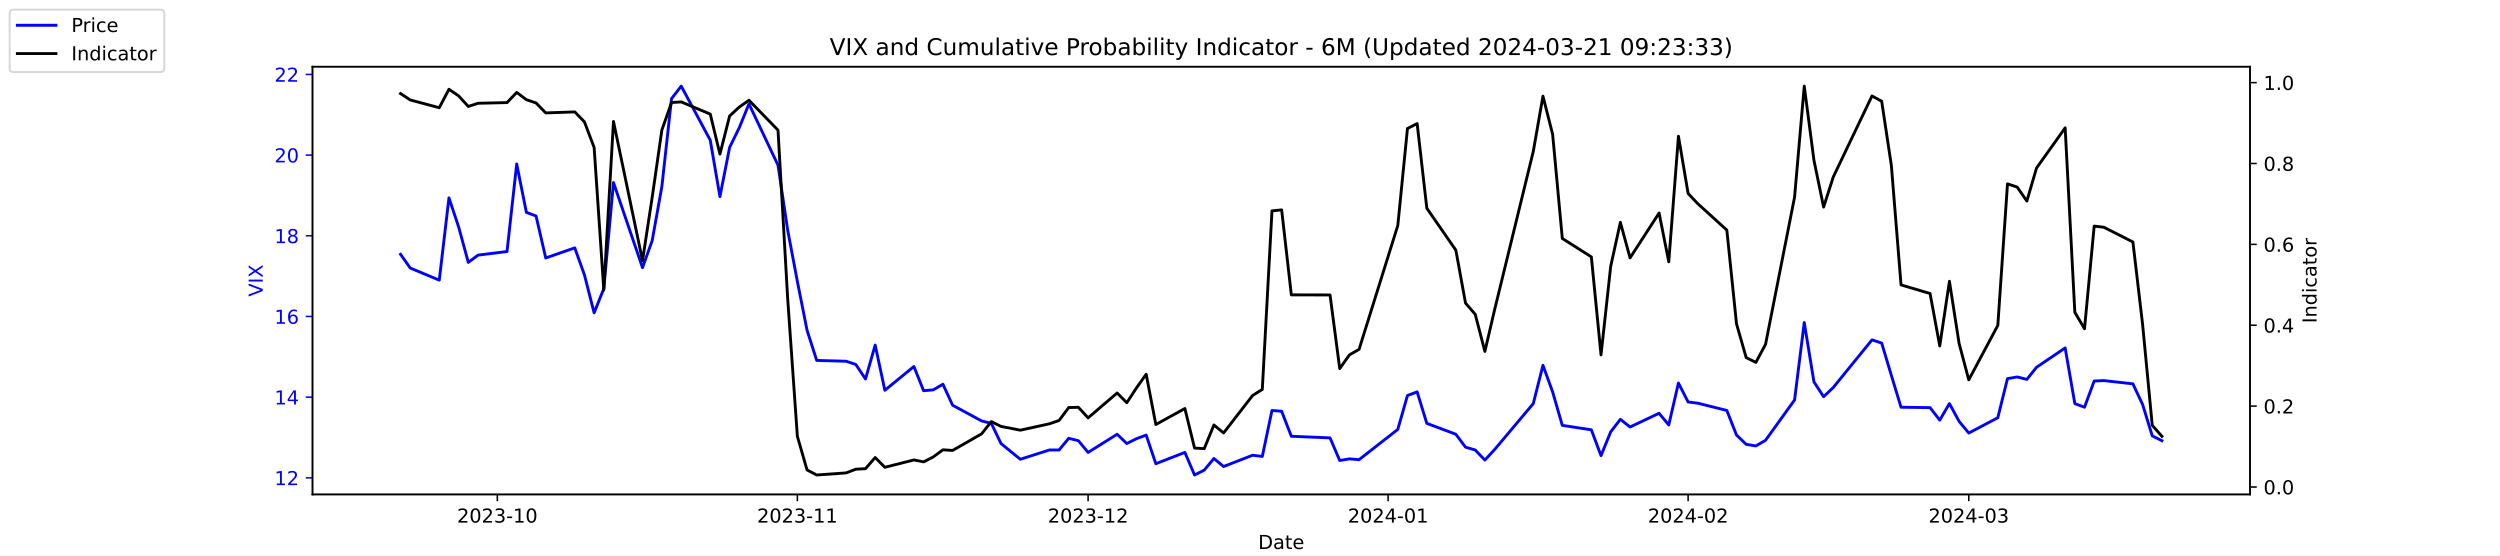
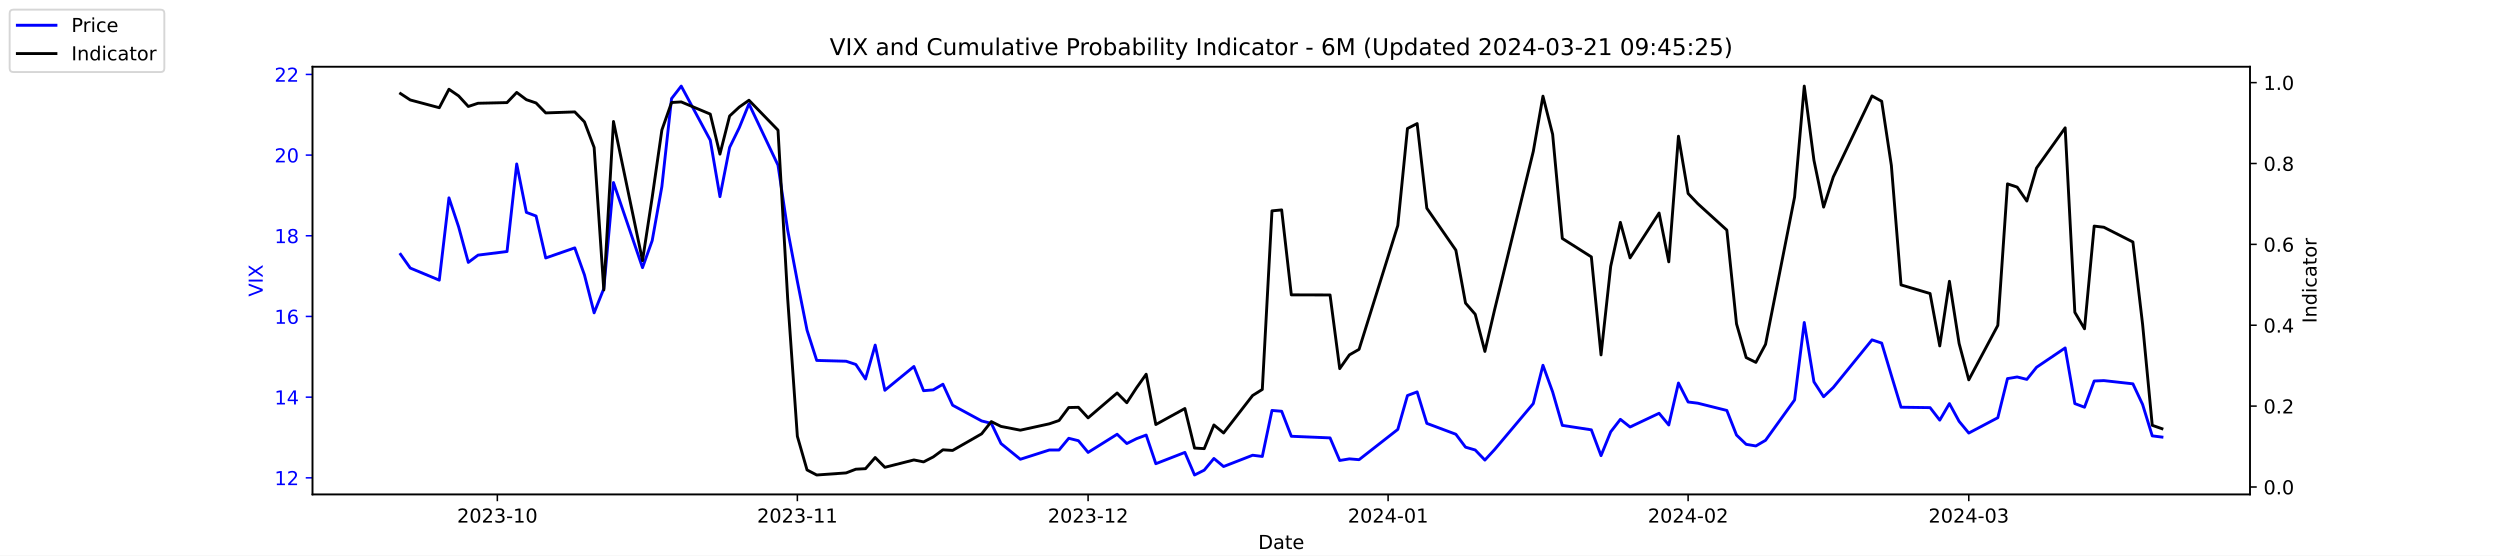
<svg xmlns="http://www.w3.org/2000/svg" xmlns:xlink="http://www.w3.org/1999/xlink" width="1296pt" height="288pt" viewBox="0 0 1296 288" version="1.1">
  <defs>
    <style type="text/css">*{stroke-linejoin: round; stroke-linecap: butt}</style>
  </defs>
  <g id="figure_1">
    <g id="patch_1">
      <path d="M 0 288  L 1296 288  L 1296 0  L 0 0  z " style="fill: #ffffff" />
    </g>
    <g id="axes_1">
      <g id="patch_2">
        <path d="M 162 256.32  L 1166.4 256.32  L 1166.4 34.56  L 162 34.56  z " style="fill: #ffffff" />
      </g>
      <g id="matplotlib.axis_1">
        <g id="xtick_1">
          <g id="line2d_1">
            <defs>
-               <path id="m60eeb7637d" d="M 0 0  L 0 3.5  " style="stroke: #000000; stroke-width: 0.8" />
+               <path id="me97d6badf0" d="M 0 0  L 0 3.5  " style="stroke: #000000; stroke-width: 0.8" />
            </defs>
            <g>
-               <use xlink:href="#m60eeb7637d" x="257.824" y="256.32" style="stroke: #000000; stroke-width: 0.8" />
+               <use xlink:href="#me97d6badf0" x="257.824" y="256.32" style="stroke: #000000; stroke-width: 0.8" />
            </g>
          </g>
          <g id="text_1">
            <g transform="translate(236.933 270.9184) scale(0.1 -0.1)">
              <defs>
                <path id="DejaVuSans-32" d="M 1228 531  L 3431 531  L 3431 0  L 469 0  L 469 531  Q 828 903 1448 1529  Q 2069 2156 2228 2338  Q 2531 2678 2651 2914  Q 2772 3150 2772 3378  Q 2772 3750 2511 3984  Q 2250 4219 1831 4219  Q 1534 4219 1204 4116  Q 875 4013 500 3803  L 500 4441  Q 881 4594 1212 4672  Q 1544 4750 1819 4750  Q 2544 4750 2975 4387  Q 3406 4025 3406 3419  Q 3406 3131 3298 2873  Q 3191 2616 2906 2266  Q 2828 2175 2409 1742  Q 1991 1309 1228 531  z " transform="scale(0.015625)" />
                <path id="DejaVuSans-30" d="M 2034 4250  Q 1547 4250 1301 3770  Q 1056 3291 1056 2328  Q 1056 1369 1301 889  Q 1547 409 2034 409  Q 2525 409 2770 889  Q 3016 1369 3016 2328  Q 3016 3291 2770 3770  Q 2525 4250 2034 4250  z M 2034 4750  Q 2819 4750 3233 4129  Q 3647 3509 3647 2328  Q 3647 1150 3233 529  Q 2819 -91 2034 -91  Q 1250 -91 836 529  Q 422 1150 422 2328  Q 422 3509 836 4129  Q 1250 4750 2034 4750  z " transform="scale(0.015625)" />
                <path id="DejaVuSans-33" d="M 2597 2516  Q 3050 2419 3304 2112  Q 3559 1806 3559 1356  Q 3559 666 3084 287  Q 2609 -91 1734 -91  Q 1441 -91 1130 -33  Q 819 25 488 141  L 488 750  Q 750 597 1062 519  Q 1375 441 1716 441  Q 2309 441 2620 675  Q 2931 909 2931 1356  Q 2931 1769 2642 2001  Q 2353 2234 1838 2234  L 1294 2234  L 1294 2753  L 1863 2753  Q 2328 2753 2575 2939  Q 2822 3125 2822 3475  Q 2822 3834 2567 4026  Q 2313 4219 1838 4219  Q 1578 4219 1281 4162  Q 984 4106 628 3988  L 628 4550  Q 988 4650 1302 4700  Q 1616 4750 1894 4750  Q 2613 4750 3031 4423  Q 3450 4097 3450 3541  Q 3450 3153 3228 2886  Q 3006 2619 2597 2516  z " transform="scale(0.015625)" />
                <path id="DejaVuSans-2d" d="M 313 2009  L 1997 2009  L 1997 1497  L 313 1497  L 313 2009  z " transform="scale(0.015625)" />
                <path id="DejaVuSans-31" d="M 794 531  L 1825 531  L 1825 4091  L 703 3866  L 703 4441  L 1819 4666  L 2450 4666  L 2450 531  L 3481 531  L 3481 0  L 794 0  L 794 531  z " transform="scale(0.015625)" />
              </defs>
              <use xlink:href="#DejaVuSans-32" />
              <use xlink:href="#DejaVuSans-30" x="63.623" />
              <use xlink:href="#DejaVuSans-32" x="127.246" />
              <use xlink:href="#DejaVuSans-33" x="190.869" />
              <use xlink:href="#DejaVuSans-2d" x="254.492" />
              <use xlink:href="#DejaVuSans-31" x="290.576" />
              <use xlink:href="#DejaVuSans-30" x="354.199" />
            </g>
          </g>
        </g>
        <g id="xtick_2">
          <g id="line2d_2">
            <g>
-               <use xlink:href="#m60eeb7637d" x="413.351" y="256.32" style="stroke: #000000; stroke-width: 0.8" />
+               <use xlink:href="#me97d6badf0" x="413.351" y="256.32" style="stroke: #000000; stroke-width: 0.8" />
            </g>
          </g>
          <g id="text_2">
            <g transform="translate(392.4594 270.9184) scale(0.1 -0.1)">
              <use xlink:href="#DejaVuSans-32" />
              <use xlink:href="#DejaVuSans-30" x="63.623" />
              <use xlink:href="#DejaVuSans-32" x="127.246" />
              <use xlink:href="#DejaVuSans-33" x="190.869" />
              <use xlink:href="#DejaVuSans-2d" x="254.492" />
              <use xlink:href="#DejaVuSans-31" x="290.576" />
              <use xlink:href="#DejaVuSans-31" x="354.199" />
            </g>
          </g>
        </g>
        <g id="xtick_3">
          <g id="line2d_3">
            <g>
-               <use xlink:href="#m60eeb7637d" x="564.069" y="256.32" style="stroke: #000000; stroke-width: 0.8" />
+               <use xlink:href="#me97d6badf0" x="564.069" y="256.32" style="stroke: #000000; stroke-width: 0.8" />
            </g>
          </g>
          <g id="text_3">
            <g transform="translate(543.178 270.9184) scale(0.1 -0.1)">
              <use xlink:href="#DejaVuSans-32" />
              <use xlink:href="#DejaVuSans-30" x="63.623" />
              <use xlink:href="#DejaVuSans-32" x="127.246" />
              <use xlink:href="#DejaVuSans-33" x="190.869" />
              <use xlink:href="#DejaVuSans-2d" x="254.492" />
              <use xlink:href="#DejaVuSans-31" x="290.576" />
              <use xlink:href="#DejaVuSans-32" x="354.199" />
            </g>
          </g>
        </g>
        <g id="xtick_4">
          <g id="line2d_4">
            <g>
-               <use xlink:href="#m60eeb7637d" x="719.596" y="256.32" style="stroke: #000000; stroke-width: 0.8" />
+               <use xlink:href="#me97d6badf0" x="719.596" y="256.32" style="stroke: #000000; stroke-width: 0.8" />
            </g>
          </g>
          <g id="text_4">
            <g transform="translate(698.7044 270.9184) scale(0.1 -0.1)">
              <defs>
                <path id="DejaVuSans-34" d="M 2419 4116  L 825 1625  L 2419 1625  L 2419 4116  z M 2253 4666  L 3047 4666  L 3047 1625  L 3713 1625  L 3713 1100  L 3047 1100  L 3047 0  L 2419 0  L 2419 1100  L 313 1100  L 313 1709  L 2253 4666  z " transform="scale(0.015625)" />
              </defs>
              <use xlink:href="#DejaVuSans-32" />
              <use xlink:href="#DejaVuSans-30" x="63.623" />
              <use xlink:href="#DejaVuSans-32" x="127.246" />
              <use xlink:href="#DejaVuSans-34" x="190.869" />
              <use xlink:href="#DejaVuSans-2d" x="254.492" />
              <use xlink:href="#DejaVuSans-30" x="290.576" />
              <use xlink:href="#DejaVuSans-31" x="354.199" />
            </g>
          </g>
        </g>
        <g id="xtick_5">
          <g id="line2d_5">
            <g>
-               <use xlink:href="#m60eeb7637d" x="875.122" y="256.32" style="stroke: #000000; stroke-width: 0.8" />
+               <use xlink:href="#me97d6badf0" x="875.122" y="256.32" style="stroke: #000000; stroke-width: 0.8" />
            </g>
          </g>
          <g id="text_5">
            <g transform="translate(854.2309 270.9184) scale(0.1 -0.1)">
              <use xlink:href="#DejaVuSans-32" />
              <use xlink:href="#DejaVuSans-30" x="63.623" />
              <use xlink:href="#DejaVuSans-32" x="127.246" />
              <use xlink:href="#DejaVuSans-34" x="190.869" />
              <use xlink:href="#DejaVuSans-2d" x="254.492" />
              <use xlink:href="#DejaVuSans-30" x="290.576" />
              <use xlink:href="#DejaVuSans-32" x="354.199" />
            </g>
          </g>
        </g>
        <g id="xtick_6">
          <g id="line2d_6">
            <g>
-               <use xlink:href="#m60eeb7637d" x="1020.615" y="256.32" style="stroke: #000000; stroke-width: 0.8" />
+               <use xlink:href="#me97d6badf0" x="1020.615" y="256.32" style="stroke: #000000; stroke-width: 0.8" />
            </g>
          </g>
          <g id="text_6">
            <g transform="translate(999.7234 270.9184) scale(0.1 -0.1)">
              <use xlink:href="#DejaVuSans-32" />
              <use xlink:href="#DejaVuSans-30" x="63.623" />
              <use xlink:href="#DejaVuSans-32" x="127.246" />
              <use xlink:href="#DejaVuSans-34" x="190.869" />
              <use xlink:href="#DejaVuSans-2d" x="254.492" />
              <use xlink:href="#DejaVuSans-30" x="290.576" />
              <use xlink:href="#DejaVuSans-33" x="354.199" />
            </g>
          </g>
        </g>
        <g id="text_7">
          <g transform="translate(652.2492 284.5966) scale(0.1 -0.1)">
            <defs>
              <path id="DejaVuSans-44" d="M 1259 4147  L 1259 519  L 2022 519  Q 2988 519 3436 956  Q 3884 1394 3884 2338  Q 3884 3275 3436 3711  Q 2988 4147 2022 4147  L 1259 4147  z M 628 4666  L 1925 4666  Q 3281 4666 3915 4102  Q 4550 3538 4550 2338  Q 4550 1131 3912 565  Q 3275 0 1925 0  L 628 0  L 628 4666  z " transform="scale(0.015625)" />
              <path id="DejaVuSans-61" d="M 2194 1759  Q 1497 1759 1228 1600  Q 959 1441 959 1056  Q 959 750 1161 570  Q 1363 391 1709 391  Q 2188 391 2477 730  Q 2766 1069 2766 1631  L 2766 1759  L 2194 1759  z M 3341 1997  L 3341 0  L 2766 0  L 2766 531  Q 2569 213 2275 61  Q 1981 -91 1556 -91  Q 1019 -91 701 211  Q 384 513 384 1019  Q 384 1609 779 1909  Q 1175 2209 1959 2209  L 2766 2209  L 2766 2266  Q 2766 2663 2505 2880  Q 2244 3097 1772 3097  Q 1472 3097 1187 3025  Q 903 2953 641 2809  L 641 3341  Q 956 3463 1253 3523  Q 1550 3584 1831 3584  Q 2591 3584 2966 3190  Q 3341 2797 3341 1997  z " transform="scale(0.015625)" />
              <path id="DejaVuSans-74" d="M 1172 4494  L 1172 3500  L 2356 3500  L 2356 3053  L 1172 3053  L 1172 1153  Q 1172 725 1289 603  Q 1406 481 1766 481  L 2356 481  L 2356 0  L 1766 0  Q 1100 0 847 248  Q 594 497 594 1153  L 594 3053  L 172 3053  L 172 3500  L 594 3500  L 594 4494  L 1172 4494  z " transform="scale(0.015625)" />
              <path id="DejaVuSans-65" d="M 3597 1894  L 3597 1613  L 953 1613  Q 991 1019 1311 708  Q 1631 397 2203 397  Q 2534 397 2845 478  Q 3156 559 3463 722  L 3463 178  Q 3153 47 2828 -22  Q 2503 -91 2169 -91  Q 1331 -91 842 396  Q 353 884 353 1716  Q 353 2575 817 3079  Q 1281 3584 2069 3584  Q 2775 3584 3186 3129  Q 3597 2675 3597 1894  z M 3022 2063  Q 3016 2534 2758 2815  Q 2500 3097 2075 3097  Q 1594 3097 1305 2825  Q 1016 2553 972 2059  L 3022 2063  z " transform="scale(0.015625)" />
            </defs>
            <use xlink:href="#DejaVuSans-44" />
            <use xlink:href="#DejaVuSans-61" x="77.002" />
            <use xlink:href="#DejaVuSans-74" x="138.281" />
            <use xlink:href="#DejaVuSans-65" x="177.49" />
          </g>
        </g>
      </g>
      <g id="matplotlib.axis_2">
        <g id="ytick_1">
          <g id="line2d_7">
            <defs>
-               <path id="m39faae2aa8" d="M 0 0  L -3.5 0  " style="stroke: #0000ff; stroke-width: 0.8" />
+               <path id="m2502f9f13d" d="M 0 0  L -3.5 0  " style="stroke: #0000ff; stroke-width: 0.8" />
            </defs>
            <g>
-               <use xlink:href="#m39faae2aa8" x="162" y="247.704" style="fill: #0000ff; stroke: #0000ff; stroke-width: 0.8" />
+               <use xlink:href="#m2502f9f13d" x="162" y="247.704" style="fill: #0000ff; stroke: #0000ff; stroke-width: 0.8" />
            </g>
          </g>
          <g id="text_8">
            <g style="fill: #0000ff" transform="translate(142.275 251.5031) scale(0.1 -0.1)">
              <use xlink:href="#DejaVuSans-31" />
              <use xlink:href="#DejaVuSans-32" x="63.623" />
            </g>
          </g>
        </g>
        <g id="ytick_2">
          <g id="line2d_8">
            <g>
-               <use xlink:href="#m39faae2aa8" x="162" y="205.878" style="fill: #0000ff; stroke: #0000ff; stroke-width: 0.8" />
+               <use xlink:href="#m2502f9f13d" x="162" y="205.878" style="fill: #0000ff; stroke: #0000ff; stroke-width: 0.8" />
            </g>
          </g>
          <g id="text_9">
            <g style="fill: #0000ff" transform="translate(142.275 209.6774) scale(0.1 -0.1)">
              <use xlink:href="#DejaVuSans-31" />
              <use xlink:href="#DejaVuSans-34" x="63.623" />
            </g>
          </g>
        </g>
        <g id="ytick_3">
          <g id="line2d_9">
            <g>
-               <use xlink:href="#m39faae2aa8" x="162" y="164.052" style="fill: #0000ff; stroke: #0000ff; stroke-width: 0.8" />
+               <use xlink:href="#m2502f9f13d" x="162" y="164.052" style="fill: #0000ff; stroke: #0000ff; stroke-width: 0.8" />
            </g>
          </g>
          <g id="text_10">
            <g style="fill: #0000ff" transform="translate(142.275 167.8517) scale(0.1 -0.1)">
              <defs>
                <path id="DejaVuSans-36" d="M 2113 2584  Q 1688 2584 1439 2293  Q 1191 2003 1191 1497  Q 1191 994 1439 701  Q 1688 409 2113 409  Q 2538 409 2786 701  Q 3034 994 3034 1497  Q 3034 2003 2786 2293  Q 2538 2584 2113 2584  z M 3366 4563  L 3366 3988  Q 3128 4100 2886 4159  Q 2644 4219 2406 4219  Q 1781 4219 1451 3797  Q 1122 3375 1075 2522  Q 1259 2794 1537 2939  Q 1816 3084 2150 3084  Q 2853 3084 3261 2657  Q 3669 2231 3669 1497  Q 3669 778 3244 343  Q 2819 -91 2113 -91  Q 1303 -91 875 529  Q 447 1150 447 2328  Q 447 3434 972 4092  Q 1497 4750 2381 4750  Q 2619 4750 2861 4703  Q 3103 4656 3366 4563  z " transform="scale(0.015625)" />
              </defs>
              <use xlink:href="#DejaVuSans-31" />
              <use xlink:href="#DejaVuSans-36" x="63.623" />
            </g>
          </g>
        </g>
        <g id="ytick_4">
          <g id="line2d_10">
            <g>
-               <use xlink:href="#m39faae2aa8" x="162" y="122.227" style="fill: #0000ff; stroke: #0000ff; stroke-width: 0.8" />
+               <use xlink:href="#m2502f9f13d" x="162" y="122.227" style="fill: #0000ff; stroke: #0000ff; stroke-width: 0.8" />
            </g>
          </g>
          <g id="text_11">
            <g style="fill: #0000ff" transform="translate(142.275 126.0259) scale(0.1 -0.1)">
              <defs>
                <path id="DejaVuSans-38" d="M 2034 2216  Q 1584 2216 1326 1975  Q 1069 1734 1069 1313  Q 1069 891 1326 650  Q 1584 409 2034 409  Q 2484 409 2743 651  Q 3003 894 3003 1313  Q 3003 1734 2745 1975  Q 2488 2216 2034 2216  z M 1403 2484  Q 997 2584 770 2862  Q 544 3141 544 3541  Q 544 4100 942 4425  Q 1341 4750 2034 4750  Q 2731 4750 3128 4425  Q 3525 4100 3525 3541  Q 3525 3141 3298 2862  Q 3072 2584 2669 2484  Q 3125 2378 3379 2068  Q 3634 1759 3634 1313  Q 3634 634 3220 271  Q 2806 -91 2034 -91  Q 1263 -91 848 271  Q 434 634 434 1313  Q 434 1759 690 2068  Q 947 2378 1403 2484  z M 1172 3481  Q 1172 3119 1398 2916  Q 1625 2713 2034 2713  Q 2441 2713 2670 2916  Q 2900 3119 2900 3481  Q 2900 3844 2670 4047  Q 2441 4250 2034 4250  Q 1625 4250 1398 4047  Q 1172 3844 1172 3481  z " transform="scale(0.015625)" />
              </defs>
              <use xlink:href="#DejaVuSans-31" />
              <use xlink:href="#DejaVuSans-38" x="63.623" />
            </g>
          </g>
        </g>
        <g id="ytick_5">
          <g id="line2d_11">
            <g>
-               <use xlink:href="#m39faae2aa8" x="162" y="80.401" style="fill: #0000ff; stroke: #0000ff; stroke-width: 0.8" />
+               <use xlink:href="#m2502f9f13d" x="162" y="80.401" style="fill: #0000ff; stroke: #0000ff; stroke-width: 0.8" />
            </g>
          </g>
          <g id="text_12">
            <g style="fill: #0000ff" transform="translate(142.275 84.2002) scale(0.1 -0.1)">
              <use xlink:href="#DejaVuSans-32" />
              <use xlink:href="#DejaVuSans-30" x="63.623" />
            </g>
          </g>
        </g>
        <g id="ytick_6">
          <g id="line2d_12">
            <g>
-               <use xlink:href="#m39faae2aa8" x="162" y="38.575" style="fill: #0000ff; stroke: #0000ff; stroke-width: 0.8" />
+               <use xlink:href="#m2502f9f13d" x="162" y="38.575" style="fill: #0000ff; stroke: #0000ff; stroke-width: 0.8" />
            </g>
          </g>
          <g id="text_13">
            <g style="fill: #0000ff" transform="translate(142.275 42.37447) scale(0.1 -0.1)">
              <use xlink:href="#DejaVuSans-32" />
              <use xlink:href="#DejaVuSans-32" x="63.623" />
            </g>
          </g>
        </g>
        <g id="text_14">
          <g style="fill: #0000ff" transform="translate(136.1953 153.7603) rotate(-90) scale(0.1 -0.1)">
            <defs>
              <path id="DejaVuSans-56" d="M 1831 0  L 50 4666  L 709 4666  L 2188 738  L 3669 4666  L 4325 4666  L 2547 0  L 1831 0  z " transform="scale(0.015625)" />
              <path id="DejaVuSans-49" d="M 628 4666  L 1259 4666  L 1259 0  L 628 0  L 628 4666  z " transform="scale(0.015625)" />
              <path id="DejaVuSans-58" d="M 403 4666  L 1081 4666  L 2241 2931  L 3406 4666  L 4084 4666  L 2584 2425  L 4184 0  L 3506 0  L 2194 1984  L 872 0  L 191 0  L 1856 2491  L 403 4666  z " transform="scale(0.015625)" />
            </defs>
            <use xlink:href="#DejaVuSans-56" />
            <use xlink:href="#DejaVuSans-49" x="68.408" />
            <use xlink:href="#DejaVuSans-58" x="97.9" />
          </g>
        </g>
      </g>
      <g id="line2d_13">
-         <path d="M 207.655 131.847  L 212.672 138.957  L 227.722 145.231  L 232.739 102.569  L 237.756 117.626  L 242.773 136.029  L 247.79 132.265  L 262.841 130.383  L 267.858 85.002  L 272.875 110.097  L 277.892 111.979  L 282.909 133.729  L 297.96 128.501  L 302.977 142.512  L 307.994 162.17  L 313.011 149.623  L 318.028 94.622  L 333.079 138.748  L 338.096 124.736  L 343.113 96.713  L 348.13 51.123  L 353.147 44.64  L 368.198 72.663  L 373.215 101.941  L 378.232 76.428  L 383.249 66.18  L 388.266 53.842  L 403.317 85.629  L 408.334 119.299  L 413.351 145.858  L 418.368 171.163  L 423.385 186.847  L 438.645 187.266  L 443.662 188.939  L 448.679 196.467  L 453.696 178.901  L 458.713 202.323  L 473.764 189.984  L 478.781 202.532  L 483.798 202.114  L 488.815 199.186  L 493.832 210.061  L 508.883 218.217  L 513.9 219.472  L 518.917 229.928  L 528.951 238.084  L 544.001 233.274  L 549.018 233.274  L 554.035 227.209  L 559.052 228.464  L 564.069 234.529  L 579.12 225.118  L 584.137 229.928  L 589.154 227.418  L 594.171 225.536  L 599.188 240.384  L 614.239 234.529  L 619.256 246.24  L 624.273 243.73  L 629.29 237.666  L 634.307 241.848  L 649.358 235.993  L 654.375 236.62  L 659.392 212.779  L 664.409 213.198  L 669.426 226.164  L 689.494 227  L 694.511 238.711  L 699.528 237.875  L 704.545 238.293  L 724.613 222.608  L 729.63 205.042  L 734.647 203.159  L 739.664 219.472  L 754.715 225.118  L 759.732 231.81  L 764.749 233.274  L 769.766 238.502  L 774.783 233.065  L 794.851 209.224  L 799.868 189.357  L 804.885 203.159  L 809.902 220.517  L 824.952 222.818  L 829.969 236.202  L 834.986 223.863  L 840.003 217.38  L 845.02 221.354  L 860.071 214.243  L 865.088 220.308  L 870.105 198.559  L 875.122 208.388  L 880.139 209.015  L 895.19 212.779  L 900.207 225.536  L 905.224 230.346  L 910.241 231.183  L 915.258 228.255  L 930.309 207.342  L 935.326 167.189  L 940.343 197.931  L 945.36 205.669  L 950.377 200.859  L 970.445 176.182  L 975.462 177.855  L 980.479 194.585  L 985.496 211.106  L 1000.547 211.316  L 1005.564 217.798  L 1010.581 209.224  L 1015.598 218.426  L 1020.615 224.491  L 1035.666 216.544  L 1040.683 196.258  L 1045.7 195.422  L 1050.717 196.677  L 1055.734 190.403  L 1070.576 180.364  L 1075.593 209.224  L 1080.61 211.106  L 1085.627 197.513  L 1090.644 197.304  L 1105.695 198.977  L 1110.711 209.642  L 1115.728 225.955  L 1120.745 228.464  " clip-path="url(#p221d6fcccf)" style="fill: none; stroke: #0000ff; stroke-width: 1.5; stroke-linecap: square" />
+         <path d="M 207.655 131.847  L 212.672 138.957  L 227.722 145.231  L 232.739 102.569  L 237.756 117.626  L 242.773 136.029  L 247.79 132.265  L 262.841 130.383  L 267.858 85.002  L 272.875 110.097  L 277.892 111.979  L 282.909 133.729  L 297.96 128.501  L 302.977 142.512  L 307.994 162.17  L 313.011 149.623  L 318.028 94.622  L 333.079 138.748  L 338.096 124.736  L 343.113 96.713  L 348.13 51.123  L 353.147 44.64  L 368.198 72.663  L 373.215 101.941  L 378.232 76.428  L 383.249 66.18  L 388.266 53.842  L 403.317 85.629  L 408.334 119.299  L 413.351 145.858  L 418.368 171.163  L 423.385 186.847  L 438.645 187.266  L 443.662 188.939  L 448.679 196.467  L 453.696 178.901  L 458.713 202.323  L 473.764 189.984  L 478.781 202.532  L 483.798 202.114  L 488.815 199.186  L 493.832 210.061  L 508.883 218.217  L 513.9 219.472  L 518.917 229.928  L 528.951 238.084  L 544.001 233.274  L 549.018 233.274  L 554.035 227.209  L 559.052 228.464  L 564.069 234.529  L 579.12 225.118  L 584.137 229.928  L 589.154 227.418  L 594.171 225.536  L 599.188 240.384  L 614.239 234.529  L 619.256 246.24  L 624.273 243.73  L 629.29 237.666  L 634.307 241.848  L 649.358 235.993  L 654.375 236.62  L 659.392 212.779  L 664.409 213.198  L 669.426 226.164  L 689.494 227  L 694.511 238.711  L 699.528 237.875  L 704.545 238.293  L 724.613 222.608  L 729.63 205.042  L 734.647 203.159  L 739.664 219.472  L 754.715 225.118  L 759.732 231.81  L 764.749 233.274  L 769.766 238.502  L 774.783 233.065  L 794.851 209.224  L 799.868 189.357  L 804.885 203.159  L 809.902 220.517  L 824.952 222.818  L 829.969 236.202  L 834.986 223.863  L 840.003 217.38  L 845.02 221.354  L 860.071 214.243  L 865.088 220.308  L 870.105 198.559  L 875.122 208.388  L 880.139 209.015  L 895.19 212.779  L 900.207 225.536  L 905.224 230.346  L 910.241 231.183  L 915.258 228.255  L 930.309 207.342  L 935.326 167.189  L 940.343 197.931  L 945.36 205.669  L 950.377 200.859  L 970.445 176.182  L 975.462 177.855  L 980.479 194.585  L 985.496 211.106  L 1000.547 211.316  L 1005.564 217.798  L 1010.581 209.224  L 1015.598 218.426  L 1020.615 224.491  L 1035.666 216.544  L 1040.683 196.258  L 1045.7 195.422  L 1050.717 196.677  L 1055.734 190.403  L 1070.576 180.364  L 1075.593 209.224  L 1080.61 211.106  L 1085.627 197.513  L 1090.644 197.304  L 1105.695 198.977  L 1110.711 209.642  L 1115.728 225.955  L 1120.745 226.582  " clip-path="url(#p4991df044d)" style="fill: none; stroke: #0000ff; stroke-width: 1.5; stroke-linecap: square" />
      </g>
      <g id="patch_3">
        <path d="M 162 256.32  L 162 34.56  " style="fill: none; stroke: #000000; stroke-width: 0.8; stroke-linejoin: miter; stroke-linecap: square" />
      </g>
      <g id="patch_4">
        <path d="M 1166.4 256.32  L 1166.4 34.56  " style="fill: none; stroke: #000000; stroke-width: 0.8; stroke-linejoin: miter; stroke-linecap: square" />
      </g>
      <g id="patch_5">
        <path d="M 162 256.32  L 1166.4 256.32  " style="fill: none; stroke: #000000; stroke-width: 0.8; stroke-linejoin: miter; stroke-linecap: square" />
      </g>
      <g id="patch_6">
        <path d="M 162 34.56  L 1166.4 34.56  " style="fill: none; stroke: #000000; stroke-width: 0.8; stroke-linejoin: miter; stroke-linecap: square" />
      </g>
    </g>
    <g id="axes_2">
      <g id="matplotlib.axis_3">
        <g id="ytick_7">
          <g id="line2d_14">
            <defs>
-               <path id="m7998954213" d="M 0 0  L 3.5 0  " style="stroke: #000000; stroke-width: 0.8" />
+               <path id="m9eccb70298" d="M 0 0  L 3.5 0  " style="stroke: #000000; stroke-width: 0.8" />
            </defs>
            <g>
-               <use xlink:href="#m7998954213" x="1166.4" y="252.461" style="stroke: #000000; stroke-width: 0.8" />
+               <use xlink:href="#m9eccb70298" x="1166.4" y="252.461" style="stroke: #000000; stroke-width: 0.8" />
            </g>
          </g>
          <g id="text_15">
            <g transform="translate(1173.4 256.2606) scale(0.1 -0.1)">
              <defs>
                <path id="DejaVuSans-2e" d="M 684 794  L 1344 794  L 1344 0  L 684 0  L 684 794  z " transform="scale(0.015625)" />
              </defs>
              <use xlink:href="#DejaVuSans-30" />
              <use xlink:href="#DejaVuSans-2e" x="63.623" />
              <use xlink:href="#DejaVuSans-30" x="95.41" />
            </g>
          </g>
        </g>
        <g id="ytick_8">
          <g id="line2d_15">
            <g>
-               <use xlink:href="#m7998954213" x="1166.4" y="210.535" style="stroke: #000000; stroke-width: 0.8" />
+               <use xlink:href="#m9eccb70298" x="1166.4" y="210.535" style="stroke: #000000; stroke-width: 0.8" />
            </g>
          </g>
          <g id="text_16">
            <g transform="translate(1173.4 214.3337) scale(0.1 -0.1)">
              <use xlink:href="#DejaVuSans-30" />
              <use xlink:href="#DejaVuSans-2e" x="63.623" />
              <use xlink:href="#DejaVuSans-32" x="95.41" />
            </g>
          </g>
        </g>
        <g id="ytick_9">
          <g id="line2d_16">
            <g>
-               <use xlink:href="#m7998954213" x="1166.4" y="168.608" style="stroke: #000000; stroke-width: 0.8" />
+               <use xlink:href="#m9eccb70298" x="1166.4" y="168.608" style="stroke: #000000; stroke-width: 0.8" />
            </g>
          </g>
          <g id="text_17">
            <g transform="translate(1173.4 172.4068) scale(0.1 -0.1)">
              <use xlink:href="#DejaVuSans-30" />
              <use xlink:href="#DejaVuSans-2e" x="63.623" />
              <use xlink:href="#DejaVuSans-34" x="95.41" />
            </g>
          </g>
        </g>
        <g id="ytick_10">
          <g id="line2d_17">
            <g>
-               <use xlink:href="#m7998954213" x="1166.4" y="126.681" style="stroke: #000000; stroke-width: 0.8" />
+               <use xlink:href="#m9eccb70298" x="1166.4" y="126.681" style="stroke: #000000; stroke-width: 0.8" />
            </g>
          </g>
          <g id="text_18">
            <g transform="translate(1173.4 130.4799) scale(0.1 -0.1)">
              <use xlink:href="#DejaVuSans-30" />
              <use xlink:href="#DejaVuSans-2e" x="63.623" />
              <use xlink:href="#DejaVuSans-36" x="95.41" />
            </g>
          </g>
        </g>
        <g id="ytick_11">
          <g id="line2d_18">
            <g>
-               <use xlink:href="#m7998954213" x="1166.4" y="84.754" style="stroke: #000000; stroke-width: 0.8" />
+               <use xlink:href="#m9eccb70298" x="1166.4" y="84.754" style="stroke: #000000; stroke-width: 0.8" />
            </g>
          </g>
          <g id="text_19">
            <g transform="translate(1173.4 88.55298) scale(0.1 -0.1)">
              <use xlink:href="#DejaVuSans-30" />
              <use xlink:href="#DejaVuSans-2e" x="63.623" />
              <use xlink:href="#DejaVuSans-38" x="95.41" />
            </g>
          </g>
        </g>
        <g id="ytick_12">
          <g id="line2d_19">
            <g>
-               <use xlink:href="#m7998954213" x="1166.4" y="42.827" style="stroke: #000000; stroke-width: 0.8" />
+               <use xlink:href="#m9eccb70298" x="1166.4" y="42.827" style="stroke: #000000; stroke-width: 0.8" />
            </g>
          </g>
          <g id="text_20">
            <g transform="translate(1173.4 46.62607) scale(0.1 -0.1)">
              <use xlink:href="#DejaVuSans-31" />
              <use xlink:href="#DejaVuSans-2e" x="63.623" />
              <use xlink:href="#DejaVuSans-30" x="95.41" />
            </g>
          </g>
        </g>
        <g id="text_21">
          <g transform="translate(1200.902 167.5353) rotate(-90) scale(0.1 -0.1)">
            <defs>
              <path id="DejaVuSans-6e" d="M 3513 2113  L 3513 0  L 2938 0  L 2938 2094  Q 2938 2591 2744 2837  Q 2550 3084 2163 3084  Q 1697 3084 1428 2787  Q 1159 2491 1159 1978  L 1159 0  L 581 0  L 581 3500  L 1159 3500  L 1159 2956  Q 1366 3272 1645 3428  Q 1925 3584 2291 3584  Q 2894 3584 3203 3211  Q 3513 2838 3513 2113  z " transform="scale(0.015625)" />
              <path id="DejaVuSans-64" d="M 2906 2969  L 2906 4863  L 3481 4863  L 3481 0  L 2906 0  L 2906 525  Q 2725 213 2448 61  Q 2172 -91 1784 -91  Q 1150 -91 751 415  Q 353 922 353 1747  Q 353 2572 751 3078  Q 1150 3584 1784 3584  Q 2172 3584 2448 3432  Q 2725 3281 2906 2969  z M 947 1747  Q 947 1113 1208 752  Q 1469 391 1925 391  Q 2381 391 2643 752  Q 2906 1113 2906 1747  Q 2906 2381 2643 2742  Q 2381 3103 1925 3103  Q 1469 3103 1208 2742  Q 947 2381 947 1747  z " transform="scale(0.015625)" />
              <path id="DejaVuSans-69" d="M 603 3500  L 1178 3500  L 1178 0  L 603 0  L 603 3500  z M 603 4863  L 1178 4863  L 1178 4134  L 603 4134  L 603 4863  z " transform="scale(0.015625)" />
              <path id="DejaVuSans-63" d="M 3122 3366  L 3122 2828  Q 2878 2963 2633 3030  Q 2388 3097 2138 3097  Q 1578 3097 1268 2742  Q 959 2388 959 1747  Q 959 1106 1268 751  Q 1578 397 2138 397  Q 2388 397 2633 464  Q 2878 531 3122 666  L 3122 134  Q 2881 22 2623 -34  Q 2366 -91 2075 -91  Q 1284 -91 818 406  Q 353 903 353 1747  Q 353 2603 823 3093  Q 1294 3584 2113 3584  Q 2378 3584 2631 3529  Q 2884 3475 3122 3366  z " transform="scale(0.015625)" />
              <path id="DejaVuSans-6f" d="M 1959 3097  Q 1497 3097 1228 2736  Q 959 2375 959 1747  Q 959 1119 1226 758  Q 1494 397 1959 397  Q 2419 397 2687 759  Q 2956 1122 2956 1747  Q 2956 2369 2687 2733  Q 2419 3097 1959 3097  z M 1959 3584  Q 2709 3584 3137 3096  Q 3566 2609 3566 1747  Q 3566 888 3137 398  Q 2709 -91 1959 -91  Q 1206 -91 779 398  Q 353 888 353 1747  Q 353 2609 779 3096  Q 1206 3584 1959 3584  z " transform="scale(0.015625)" />
              <path id="DejaVuSans-72" d="M 2631 2963  Q 2534 3019 2420 3045  Q 2306 3072 2169 3072  Q 1681 3072 1420 2755  Q 1159 2438 1159 1844  L 1159 0  L 581 0  L 581 3500  L 1159 3500  L 1159 2956  Q 1341 3275 1631 3429  Q 1922 3584 2338 3584  Q 2397 3584 2469 3576  Q 2541 3569 2628 3553  L 2631 2963  z " transform="scale(0.015625)" />
            </defs>
            <use xlink:href="#DejaVuSans-49" />
            <use xlink:href="#DejaVuSans-6e" x="29.492" />
            <use xlink:href="#DejaVuSans-64" x="92.871" />
            <use xlink:href="#DejaVuSans-69" x="156.348" />
            <use xlink:href="#DejaVuSans-63" x="184.131" />
            <use xlink:href="#DejaVuSans-61" x="239.111" />
            <use xlink:href="#DejaVuSans-74" x="300.391" />
            <use xlink:href="#DejaVuSans-6f" x="339.6" />
            <use xlink:href="#DejaVuSans-72" x="400.781" />
          </g>
        </g>
      </g>
      <g id="line2d_20">
-         <path d="M 207.655 48.523  L 212.672 51.818  L 227.722 55.84  L 232.739 46.27  L 237.756 49.714  L 242.773 55.196  L 247.79 53.533  L 262.841 53.183  L 267.858 47.919  L 272.875 51.676  L 277.892 53.378  L 282.909 58.536  L 297.96 58.014  L 302.977 63.187  L 307.994 76.444  L 313.011 150.306  L 318.028 62.975  L 333.079 135.12  L 338.096 102.306  L 343.113 67.397  L 348.13 53.146  L 353.147 52.833  L 368.198 59.145  L 373.215 79.898  L 378.232 60.134  L 383.249 55.494  L 388.266 51.97  L 403.317 67.473  L 408.334 154.832  L 413.351 226.181  L 418.368 243.614  L 423.385 246.24  L 438.645 245.155  L 443.662 243.23  L 448.679 242.964  L 453.696 237.183  L 458.713 242.25  L 473.764 238.435  L 478.781 239.446  L 483.798 236.871  L 488.815 233.181  L 493.832 233.507  L 508.883 224.892  L 513.9 218.558  L 518.917 221.057  L 528.951 223.009  L 544.001 219.7  L 549.018 217.982  L 554.035 211.268  L 559.052 211.153  L 564.069 216.619  L 579.12 203.731  L 584.137 208.779  L 589.154 201.073  L 594.171 194.005  L 599.188 220.075  L 614.239 211.773  L 619.256 232.27  L 624.273 232.576  L 629.29 220.306  L 634.307 224.445  L 649.358 205.016  L 654.375 201.89  L 659.392 109.314  L 664.409 108.817  L 669.426 152.854  L 689.494 152.91  L 694.511 191.088  L 699.528 183.971  L 704.545 181.099  L 724.613 116.924  L 729.63 66.625  L 734.647 64.069  L 739.664 107.95  L 754.715 129.692  L 759.732 157.129  L 764.749 162.918  L 769.766 182.173  L 774.783 160.638  L 794.851 78.509  L 799.868 49.855  L 804.885 69.641  L 809.902 123.62  L 824.952 133.166  L 829.969 183.971  L 834.986 138.075  L 840.003 115.269  L 845.02 133.687  L 860.071 110.438  L 865.088 135.725  L 870.105 70.632  L 875.122 100.32  L 880.139 105.601  L 895.19 119.275  L 900.207 167.88  L 905.224 185.376  L 910.241 187.855  L 915.258 178.494  L 930.309 102.174  L 935.326 44.64  L 940.343 83.051  L 945.36 107.357  L 950.377 91.715  L 970.445 49.731  L 975.462 52.489  L 980.479 85.756  L 985.496 147.7  L 1000.547 152.158  L 1005.564 179.324  L 1010.581 145.833  L 1015.598 178.052  L 1020.615 196.907  L 1035.666 168.687  L 1040.683 95.313  L 1045.7 96.993  L 1050.717 104.224  L 1055.734 87.118  L 1070.576 66.278  L 1075.593 161.903  L 1080.61 170.437  L 1085.627 117.21  L 1090.644 117.809  L 1105.695 125.441  L 1110.711 168.039  L 1115.728 220.487  L 1120.745 226.184  " clip-path="url(#p221d6fcccf)" style="fill: none; stroke: #000000; stroke-width: 1.5; stroke-linecap: square" />
+         <path d="M 207.655 48.523  L 212.672 51.818  L 227.722 55.84  L 232.739 46.27  L 237.756 49.714  L 242.773 55.196  L 247.79 53.533  L 262.841 53.183  L 267.858 47.919  L 272.875 51.676  L 277.892 53.378  L 282.909 58.536  L 297.96 58.014  L 302.977 63.187  L 307.994 76.444  L 313.011 150.306  L 318.028 62.975  L 333.079 135.12  L 338.096 102.306  L 343.113 67.397  L 348.13 53.146  L 353.147 52.833  L 368.198 59.145  L 373.215 79.898  L 378.232 60.134  L 383.249 55.494  L 388.266 51.97  L 403.317 67.473  L 408.334 154.832  L 413.351 226.181  L 418.368 243.614  L 423.385 246.24  L 438.645 245.155  L 443.662 243.23  L 448.679 242.964  L 453.696 237.183  L 458.713 242.25  L 473.764 238.435  L 478.781 239.446  L 483.798 236.871  L 488.815 233.181  L 493.832 233.507  L 508.883 224.892  L 513.9 218.558  L 518.917 221.057  L 528.951 223.009  L 544.001 219.7  L 549.018 217.982  L 554.035 211.268  L 559.052 211.153  L 564.069 216.619  L 579.12 203.731  L 584.137 208.779  L 589.154 201.073  L 594.171 194.005  L 599.188 220.075  L 614.239 211.773  L 619.256 232.27  L 624.273 232.576  L 629.29 220.306  L 634.307 224.445  L 649.358 205.016  L 654.375 201.89  L 659.392 109.314  L 664.409 108.817  L 669.426 152.854  L 689.494 152.91  L 694.511 191.088  L 699.528 183.971  L 704.545 181.099  L 724.613 116.924  L 729.63 66.625  L 734.647 64.069  L 739.664 107.95  L 754.715 129.692  L 759.732 157.129  L 764.749 162.918  L 769.766 182.173  L 774.783 160.638  L 794.851 78.509  L 799.868 49.855  L 804.885 69.641  L 809.902 123.62  L 824.952 133.166  L 829.969 183.971  L 834.986 138.075  L 840.003 115.269  L 845.02 133.687  L 860.071 110.438  L 865.088 135.725  L 870.105 70.632  L 875.122 100.32  L 880.139 105.601  L 895.19 119.275  L 900.207 167.88  L 905.224 185.376  L 910.241 187.855  L 915.258 178.494  L 930.309 102.174  L 935.326 44.64  L 940.343 83.051  L 945.36 107.357  L 950.377 91.715  L 970.445 49.731  L 975.462 52.489  L 980.479 85.756  L 985.496 147.7  L 1000.547 152.158  L 1005.564 179.324  L 1010.581 145.833  L 1015.598 178.052  L 1020.615 196.907  L 1035.666 168.687  L 1040.683 95.313  L 1045.7 96.993  L 1050.717 104.224  L 1055.734 87.118  L 1070.576 66.278  L 1075.593 161.903  L 1080.61 170.437  L 1085.627 117.21  L 1090.644 117.809  L 1105.695 125.441  L 1110.711 168.039  L 1115.728 220.487  L 1120.745 222.233  " clip-path="url(#p4991df044d)" style="fill: none; stroke: #000000; stroke-width: 1.5; stroke-linecap: square" />
      </g>
      <g id="patch_7">
        <path d="M 162 256.32  L 162 34.56  " style="fill: none; stroke: #000000; stroke-width: 0.8; stroke-linejoin: miter; stroke-linecap: square" />
      </g>
      <g id="patch_8">
        <path d="M 1166.4 256.32  L 1166.4 34.56  " style="fill: none; stroke: #000000; stroke-width: 0.8; stroke-linejoin: miter; stroke-linecap: square" />
      </g>
      <g id="patch_9">
        <path d="M 162 256.32  L 1166.4 256.32  " style="fill: none; stroke: #000000; stroke-width: 0.8; stroke-linejoin: miter; stroke-linecap: square" />
      </g>
      <g id="patch_10">
        <path d="M 162 34.56  L 1166.4 34.56  " style="fill: none; stroke: #000000; stroke-width: 0.8; stroke-linejoin: miter; stroke-linecap: square" />
      </g>
      <g id="text_22">
        <g transform="translate(430.0941 28.56) scale(0.12 -0.12)">
          <defs>
            <path id="DejaVuSans-20" transform="scale(0.015625)" />
            <path id="DejaVuSans-43" d="M 4122 4306  L 4122 3641  Q 3803 3938 3442 4084  Q 3081 4231 2675 4231  Q 1875 4231 1450 3742  Q 1025 3253 1025 2328  Q 1025 1406 1450 917  Q 1875 428 2675 428  Q 3081 428 3442 575  Q 3803 722 4122 1019  L 4122 359  Q 3791 134 3420 21  Q 3050 -91 2638 -91  Q 1578 -91 968 557  Q 359 1206 359 2328  Q 359 3453 968 4101  Q 1578 4750 2638 4750  Q 3056 4750 3426 4639  Q 3797 4528 4122 4306  z " transform="scale(0.015625)" />
            <path id="DejaVuSans-75" d="M 544 1381  L 544 3500  L 1119 3500  L 1119 1403  Q 1119 906 1312 657  Q 1506 409 1894 409  Q 2359 409 2629 706  Q 2900 1003 2900 1516  L 2900 3500  L 3475 3500  L 3475 0  L 2900 0  L 2900 538  Q 2691 219 2414 64  Q 2138 -91 1772 -91  Q 1169 -91 856 284  Q 544 659 544 1381  z M 1991 3584  L 1991 3584  z " transform="scale(0.015625)" />
            <path id="DejaVuSans-6d" d="M 3328 2828  Q 3544 3216 3844 3400  Q 4144 3584 4550 3584  Q 5097 3584 5394 3201  Q 5691 2819 5691 2113  L 5691 0  L 5113 0  L 5113 2094  Q 5113 2597 4934 2840  Q 4756 3084 4391 3084  Q 3944 3084 3684 2787  Q 3425 2491 3425 1978  L 3425 0  L 2847 0  L 2847 2094  Q 2847 2600 2669 2842  Q 2491 3084 2119 3084  Q 1678 3084 1418 2786  Q 1159 2488 1159 1978  L 1159 0  L 581 0  L 581 3500  L 1159 3500  L 1159 2956  Q 1356 3278 1631 3431  Q 1906 3584 2284 3584  Q 2666 3584 2933 3390  Q 3200 3197 3328 2828  z " transform="scale(0.015625)" />
            <path id="DejaVuSans-6c" d="M 603 4863  L 1178 4863  L 1178 0  L 603 0  L 603 4863  z " transform="scale(0.015625)" />
            <path id="DejaVuSans-76" d="M 191 3500  L 800 3500  L 1894 563  L 2988 3500  L 3597 3500  L 2284 0  L 1503 0  L 191 3500  z " transform="scale(0.015625)" />
            <path id="DejaVuSans-50" d="M 1259 4147  L 1259 2394  L 2053 2394  Q 2494 2394 2734 2622  Q 2975 2850 2975 3272  Q 2975 3691 2734 3919  Q 2494 4147 2053 4147  L 1259 4147  z M 628 4666  L 2053 4666  Q 2838 4666 3239 4311  Q 3641 3956 3641 3272  Q 3641 2581 3239 2228  Q 2838 1875 2053 1875  L 1259 1875  L 1259 0  L 628 0  L 628 4666  z " transform="scale(0.015625)" />
            <path id="DejaVuSans-62" d="M 3116 1747  Q 3116 2381 2855 2742  Q 2594 3103 2138 3103  Q 1681 3103 1420 2742  Q 1159 2381 1159 1747  Q 1159 1113 1420 752  Q 1681 391 2138 391  Q 2594 391 2855 752  Q 3116 1113 3116 1747  z M 1159 2969  Q 1341 3281 1617 3432  Q 1894 3584 2278 3584  Q 2916 3584 3314 3078  Q 3713 2572 3713 1747  Q 3713 922 3314 415  Q 2916 -91 2278 -91  Q 1894 -91 1617 61  Q 1341 213 1159 525  L 1159 0  L 581 0  L 581 4863  L 1159 4863  L 1159 2969  z " transform="scale(0.015625)" />
            <path id="DejaVuSans-79" d="M 2059 -325  Q 1816 -950 1584 -1140  Q 1353 -1331 966 -1331  L 506 -1331  L 506 -850  L 844 -850  Q 1081 -850 1212 -737  Q 1344 -625 1503 -206  L 1606 56  L 191 3500  L 800 3500  L 1894 763  L 2988 3500  L 3597 3500  L 2059 -325  z " transform="scale(0.015625)" />
            <path id="DejaVuSans-4d" d="M 628 4666  L 1569 4666  L 2759 1491  L 3956 4666  L 4897 4666  L 4897 0  L 4281 0  L 4281 4097  L 3078 897  L 2444 897  L 1241 4097  L 1241 0  L 628 0  L 628 4666  z " transform="scale(0.015625)" />
            <path id="DejaVuSans-28" d="M 1984 4856  Q 1566 4138 1362 3434  Q 1159 2731 1159 2009  Q 1159 1288 1364 580  Q 1569 -128 1984 -844  L 1484 -844  Q 1016 -109 783 600  Q 550 1309 550 2009  Q 550 2706 781 3412  Q 1013 4119 1484 4856  L 1984 4856  z " transform="scale(0.015625)" />
            <path id="DejaVuSans-55" d="M 556 4666  L 1191 4666  L 1191 1831  Q 1191 1081 1462 751  Q 1734 422 2344 422  Q 2950 422 3222 751  Q 3494 1081 3494 1831  L 3494 4666  L 4128 4666  L 4128 1753  Q 4128 841 3676 375  Q 3225 -91 2344 -91  Q 1459 -91 1007 375  Q 556 841 556 1753  L 556 4666  z " transform="scale(0.015625)" />
            <path id="DejaVuSans-70" d="M 1159 525  L 1159 -1331  L 581 -1331  L 581 3500  L 1159 3500  L 1159 2969  Q 1341 3281 1617 3432  Q 1894 3584 2278 3584  Q 2916 3584 3314 3078  Q 3713 2572 3713 1747  Q 3713 922 3314 415  Q 2916 -91 2278 -91  Q 1894 -91 1617 61  Q 1341 213 1159 525  z M 3116 1747  Q 3116 2381 2855 2742  Q 2594 3103 2138 3103  Q 1681 3103 1420 2742  Q 1159 2381 1159 1747  Q 1159 1113 1420 752  Q 1681 391 2138 391  Q 2594 391 2855 752  Q 3116 1113 3116 1747  z " transform="scale(0.015625)" />
            <path id="DejaVuSans-39" d="M 703 97  L 703 672  Q 941 559 1184 500  Q 1428 441 1663 441  Q 2288 441 2617 861  Q 2947 1281 2994 2138  Q 2813 1869 2534 1725  Q 2256 1581 1919 1581  Q 1219 1581 811 2004  Q 403 2428 403 3163  Q 403 3881 828 4315  Q 1253 4750 1959 4750  Q 2769 4750 3195 4129  Q 3622 3509 3622 2328  Q 3622 1225 3098 567  Q 2575 -91 1691 -91  Q 1453 -91 1209 -44  Q 966 3 703 97  z M 1959 2075  Q 2384 2075 2632 2365  Q 2881 2656 2881 3163  Q 2881 3666 2632 3958  Q 2384 4250 1959 4250  Q 1534 4250 1286 3958  Q 1038 3666 1038 3163  Q 1038 2656 1286 2365  Q 1534 2075 1959 2075  z " transform="scale(0.015625)" />
            <path id="DejaVuSans-3a" d="M 750 794  L 1409 794  L 1409 0  L 750 0  L 750 794  z M 750 3309  L 1409 3309  L 1409 2516  L 750 2516  L 750 3309  z " transform="scale(0.015625)" />
+             <path id="DejaVuSans-35" d="M 691 4666  L 3169 4666  L 3169 4134  L 1269 4134  L 1269 2991  Q 1406 3038 1543 3061  Q 1681 3084 1819 3084  Q 2600 3084 3056 2656  Q 3513 2228 3513 1497  Q 3513 744 3044 326  Q 2575 -91 1722 -91  Q 1428 -91 1123 -41  Q 819 9 494 109  L 494 744  Q 775 591 1075 516  Q 1375 441 1709 441  Q 2250 441 2565 725  Q 2881 1009 2881 1497  Q 2881 1984 2565 2268  Q 2250 2553 1709 2553  Q 1456 2553 1204 2497  Q 953 2441 691 2322  L 691 4666  z " transform="scale(0.015625)" />
            <path id="DejaVuSans-29" d="M 513 4856  L 1013 4856  Q 1481 4119 1714 3412  Q 1947 2706 1947 2009  Q 1947 1309 1714 600  Q 1481 -109 1013 -844  L 513 -844  Q 928 -128 1133 580  Q 1338 1288 1338 2009  Q 1338 2731 1133 3434  Q 928 4138 513 4856  z " transform="scale(0.015625)" />
          </defs>
          <use xlink:href="#DejaVuSans-56" />
          <use xlink:href="#DejaVuSans-49" x="68.408" />
          <use xlink:href="#DejaVuSans-58" x="97.9" />
          <use xlink:href="#DejaVuSans-20" x="166.406" />
          <use xlink:href="#DejaVuSans-61" x="198.193" />
          <use xlink:href="#DejaVuSans-6e" x="259.473" />
          <use xlink:href="#DejaVuSans-64" x="322.852" />
          <use xlink:href="#DejaVuSans-20" x="386.328" />
          <use xlink:href="#DejaVuSans-43" x="418.115" />
          <use xlink:href="#DejaVuSans-75" x="487.939" />
          <use xlink:href="#DejaVuSans-6d" x="551.318" />
          <use xlink:href="#DejaVuSans-75" x="648.73" />
          <use xlink:href="#DejaVuSans-6c" x="712.109" />
          <use xlink:href="#DejaVuSans-61" x="739.893" />
          <use xlink:href="#DejaVuSans-74" x="801.172" />
          <use xlink:href="#DejaVuSans-69" x="840.381" />
          <use xlink:href="#DejaVuSans-76" x="868.164" />
          <use xlink:href="#DejaVuSans-65" x="927.344" />
          <use xlink:href="#DejaVuSans-20" x="988.867" />
          <use xlink:href="#DejaVuSans-50" x="1020.654" />
          <use xlink:href="#DejaVuSans-72" x="1079.207" />
          <use xlink:href="#DejaVuSans-6f" x="1118.07" />
          <use xlink:href="#DejaVuSans-62" x="1179.252" />
          <use xlink:href="#DejaVuSans-61" x="1242.729" />
          <use xlink:href="#DejaVuSans-62" x="1304.008" />
          <use xlink:href="#DejaVuSans-69" x="1367.484" />
          <use xlink:href="#DejaVuSans-6c" x="1395.268" />
          <use xlink:href="#DejaVuSans-69" x="1423.051" />
          <use xlink:href="#DejaVuSans-74" x="1450.834" />
          <use xlink:href="#DejaVuSans-79" x="1490.043" />
          <use xlink:href="#DejaVuSans-20" x="1549.223" />
          <use xlink:href="#DejaVuSans-49" x="1581.01" />
          <use xlink:href="#DejaVuSans-6e" x="1610.502" />
          <use xlink:href="#DejaVuSans-64" x="1673.881" />
          <use xlink:href="#DejaVuSans-69" x="1737.357" />
          <use xlink:href="#DejaVuSans-63" x="1765.141" />
          <use xlink:href="#DejaVuSans-61" x="1820.121" />
          <use xlink:href="#DejaVuSans-74" x="1881.4" />
          <use xlink:href="#DejaVuSans-6f" x="1920.609" />
          <use xlink:href="#DejaVuSans-72" x="1981.791" />
          <use xlink:href="#DejaVuSans-20" x="2022.904" />
          <use xlink:href="#DejaVuSans-2d" x="2054.691" />
          <use xlink:href="#DejaVuSans-20" x="2090.775" />
          <use xlink:href="#DejaVuSans-36" x="2122.562" />
          <use xlink:href="#DejaVuSans-4d" x="2186.186" />
          <use xlink:href="#DejaVuSans-20" x="2272.465" />
          <use xlink:href="#DejaVuSans-28" x="2304.252" />
          <use xlink:href="#DejaVuSans-55" x="2343.266" />
          <use xlink:href="#DejaVuSans-70" x="2416.459" />
          <use xlink:href="#DejaVuSans-64" x="2479.936" />
          <use xlink:href="#DejaVuSans-61" x="2543.412" />
          <use xlink:href="#DejaVuSans-74" x="2604.691" />
          <use xlink:href="#DejaVuSans-65" x="2643.9" />
          <use xlink:href="#DejaVuSans-64" x="2705.424" />
          <use xlink:href="#DejaVuSans-20" x="2768.9" />
          <use xlink:href="#DejaVuSans-32" x="2800.688" />
          <use xlink:href="#DejaVuSans-30" x="2864.311" />
          <use xlink:href="#DejaVuSans-32" x="2927.934" />
          <use xlink:href="#DejaVuSans-34" x="2991.557" />
          <use xlink:href="#DejaVuSans-2d" x="3055.18" />
          <use xlink:href="#DejaVuSans-30" x="3091.264" />
          <use xlink:href="#DejaVuSans-33" x="3154.887" />
          <use xlink:href="#DejaVuSans-2d" x="3218.51" />
          <use xlink:href="#DejaVuSans-32" x="3254.594" />
          <use xlink:href="#DejaVuSans-31" x="3318.217" />
          <use xlink:href="#DejaVuSans-20" x="3381.84" />
          <use xlink:href="#DejaVuSans-30" x="3413.627" />
          <use xlink:href="#DejaVuSans-39" x="3477.25" />
          <use xlink:href="#DejaVuSans-3a" x="3540.873" />
-           <use xlink:href="#DejaVuSans-32" x="3574.564" />
-           <use xlink:href="#DejaVuSans-33" x="3638.188" />
+           <use xlink:href="#DejaVuSans-34" x="3574.564" />
+           <use xlink:href="#DejaVuSans-35" x="3638.188" />
          <use xlink:href="#DejaVuSans-3a" x="3701.811" />
-           <use xlink:href="#DejaVuSans-33" x="3735.502" />
-           <use xlink:href="#DejaVuSans-33" x="3799.125" />
+           <use xlink:href="#DejaVuSans-32" x="3735.502" />
+           <use xlink:href="#DejaVuSans-35" x="3799.125" />
          <use xlink:href="#DejaVuSans-29" x="3862.748" />
        </g>
      </g>
    </g>
    <g id="legend_1">
      <g id="patch_11">
        <path d="M 7 37.356  L 83.191 37.356  Q 85.191 37.356 85.191 35.356  L 85.191 7  Q 85.191 5 83.191 5  L 7 5  Q 5 5 5 7  L 5 35.356  Q 5 37.356 7 37.356  z " style="fill: #ffffff; opacity: 0.8; stroke: #cccccc; stroke-linejoin: miter" />
      </g>
      <g id="line2d_21">
        <path d="M 9 13.098  L 19 13.098  L 29 13.098  " style="fill: none; stroke: #0000ff; stroke-width: 1.5; stroke-linecap: square" />
      </g>
      <g id="text_23">
        <g transform="translate(37 16.59844) scale(0.1 -0.1)">
          <use xlink:href="#DejaVuSans-50" />
          <use xlink:href="#DejaVuSans-72" x="58.553" />
          <use xlink:href="#DejaVuSans-69" x="99.666" />
          <use xlink:href="#DejaVuSans-63" x="127.449" />
          <use xlink:href="#DejaVuSans-65" x="182.43" />
        </g>
      </g>
      <g id="line2d_22">
        <path d="M 9 27.777  L 19 27.777  L 29 27.777  " style="fill: none; stroke: #000000; stroke-width: 1.5; stroke-linecap: square" />
      </g>
      <g id="text_24">
        <g transform="translate(37 31.27656) scale(0.1 -0.1)">
          <use xlink:href="#DejaVuSans-49" />
          <use xlink:href="#DejaVuSans-6e" x="29.492" />
          <use xlink:href="#DejaVuSans-64" x="92.871" />
          <use xlink:href="#DejaVuSans-69" x="156.348" />
          <use xlink:href="#DejaVuSans-63" x="184.131" />
          <use xlink:href="#DejaVuSans-61" x="239.111" />
          <use xlink:href="#DejaVuSans-74" x="300.391" />
          <use xlink:href="#DejaVuSans-6f" x="339.6" />
          <use xlink:href="#DejaVuSans-72" x="400.781" />
        </g>
      </g>
    </g>
  </g>
  <defs>
-     <clipPath id="p221d6fcccf">
+     <clipPath id="p4991df044d">
      <rect x="162" y="34.56" width="1004.4" height="221.76" />
    </clipPath>
  </defs>
</svg>
